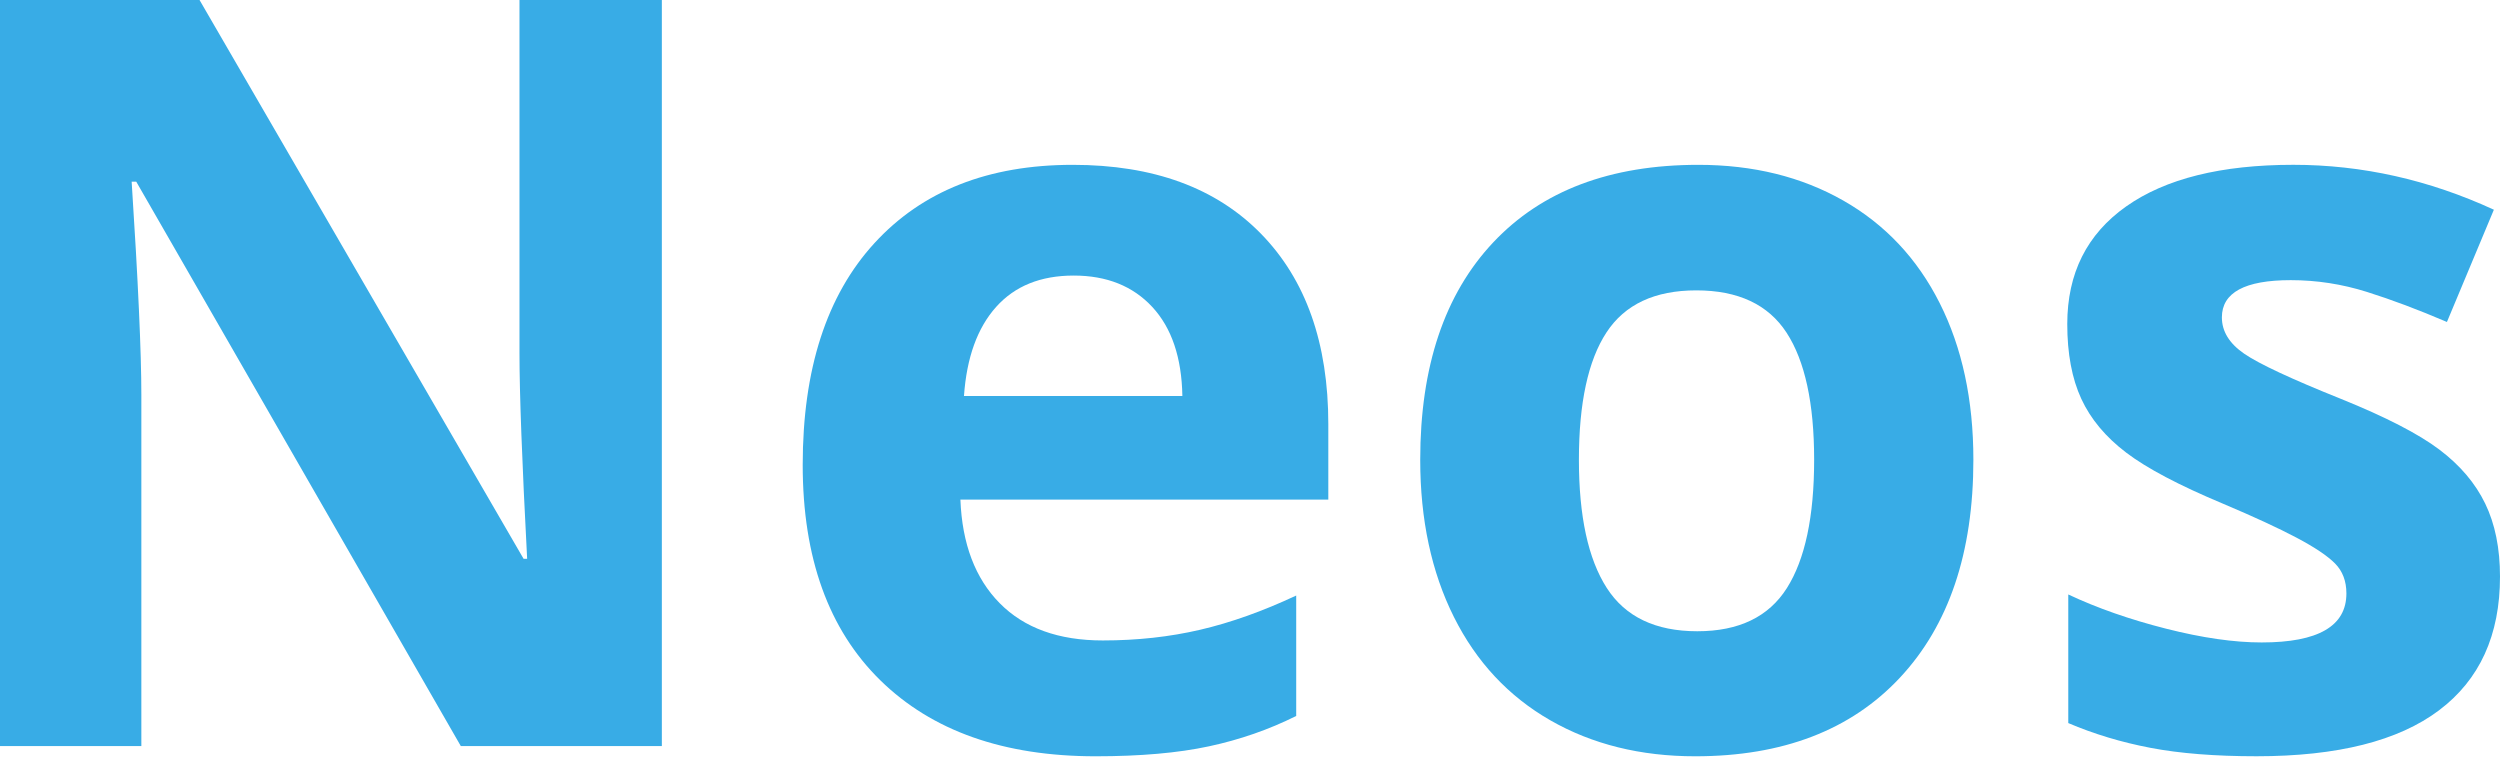
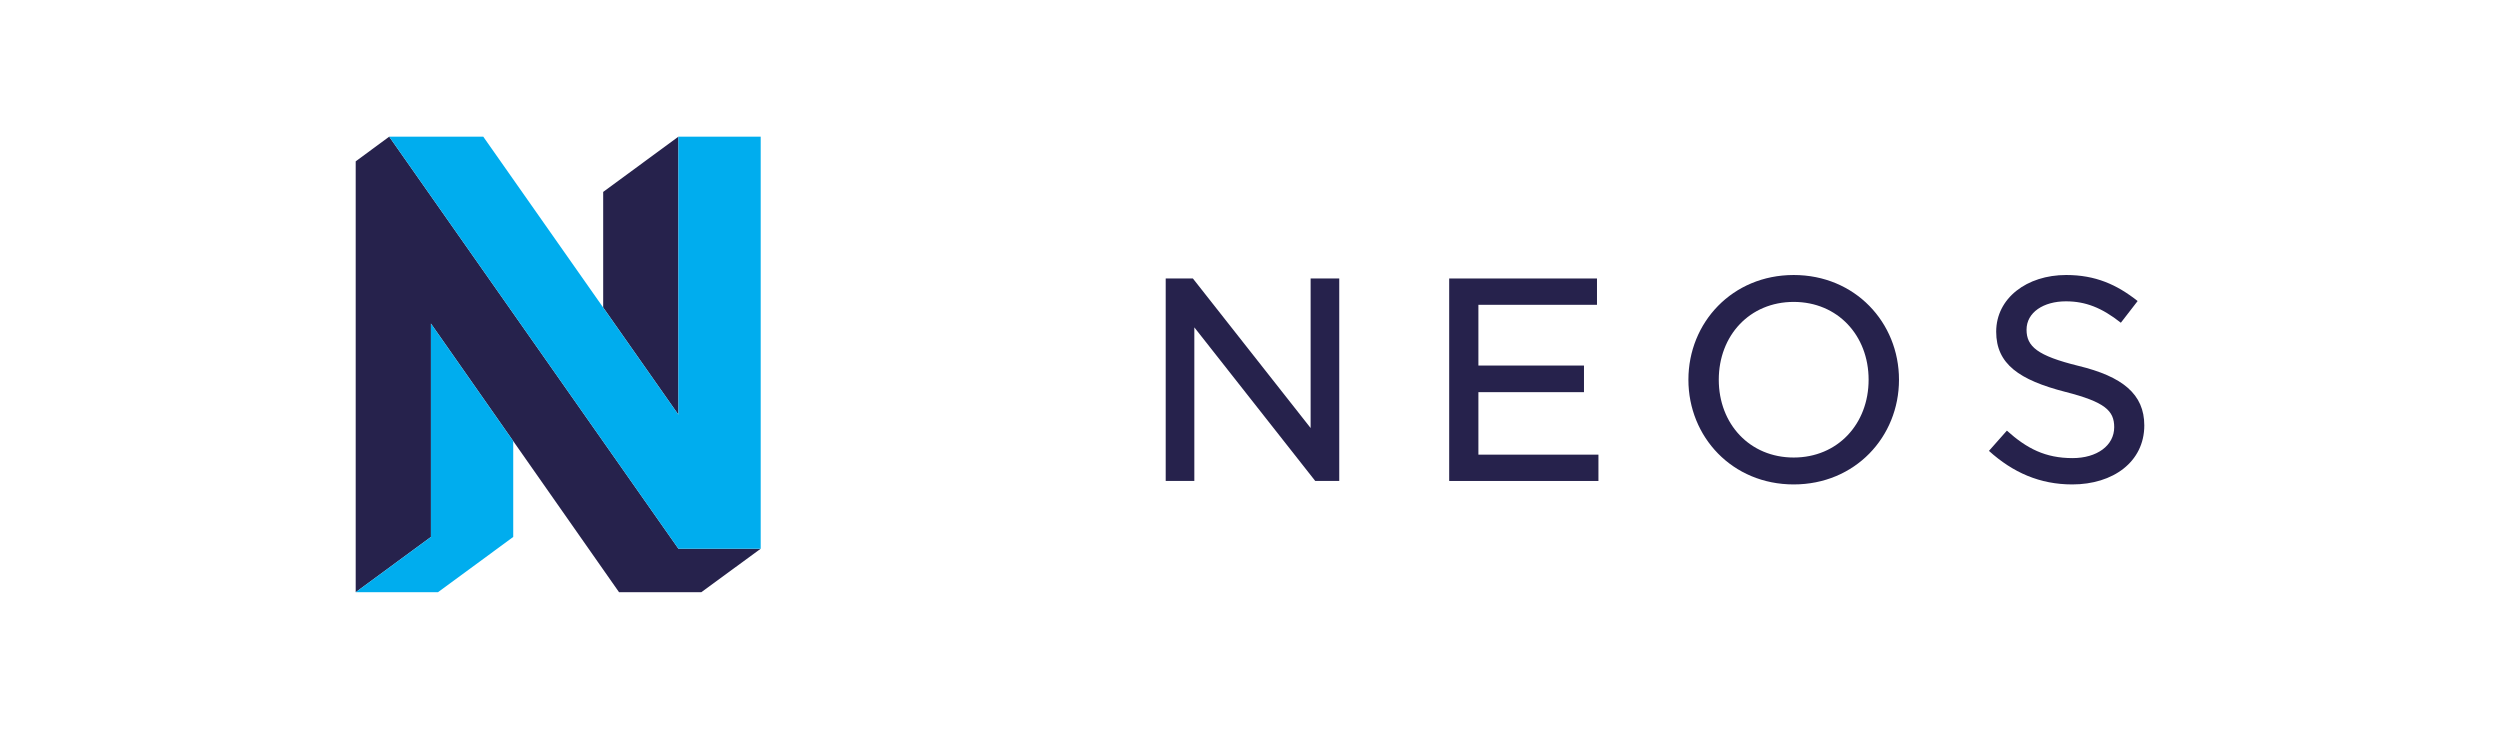
- <svg xmlns="http://www.w3.org/2000/svg" version="1.1" id="Ebene_1" x="0px" y="0px" width="86.115px" height="26.051px" viewBox="0 0 86.115 26.051" enable-background="new 0 0 86.115 26.051" xml:space="preserve">
+ <svg xmlns="http://www.w3.org/2000/svg" version="1.1" id="Layer_1" x="0px" y="0px" width="686px" height="200px" viewBox="0 0 686 200" enable-background="new 0 0 686 200" xml:space="preserve">
  <g>
-     <path fill="#38ACE6" d="M22.799,25.699h-6.926L4.693,6.258H4.535c0.223,3.434,0.334,5.883,0.334,7.348v12.094H0V0h6.873   l11.162,19.248h0.123c-0.176-3.34-0.264-5.701-0.264-7.084V0h4.904V25.699z" />
-     <path fill="#38ACE6" d="M37.74,26.051c-3.164,0-5.637-0.873-7.418-2.619s-2.672-4.219-2.672-7.418c0-3.293,0.823-5.839,2.47-7.638   s3.923-2.698,6.829-2.698c2.777,0,4.939,0.791,6.486,2.373s2.32,3.768,2.32,6.557v2.602H33.082c0.059,1.523,0.51,2.713,1.354,3.568   s2.027,1.283,3.551,1.283c1.184,0,2.303-0.123,3.357-0.369s2.156-0.639,3.305-1.178v4.148c-0.938,0.469-1.939,0.817-3.006,1.046   S39.275,26.051,37.74,26.051z M36.984,9.492c-1.137,0-2.027,0.36-2.672,1.081s-1.014,1.743-1.107,3.067h7.523   c-0.023-1.324-0.369-2.347-1.037-3.067S38.121,9.492,36.984,9.492z" />
-     <path fill="#38ACE6" d="M67.975,15.838c0,3.199-0.844,5.701-2.531,7.506s-4.037,2.707-7.049,2.707   c-1.887,0-3.551-0.413-4.992-1.239s-2.549-2.013-3.322-3.56s-1.16-3.352-1.16-5.414c0-3.211,0.838-5.707,2.514-7.488   s4.031-2.672,7.066-2.672c1.887,0,3.551,0.41,4.992,1.23s2.549,1.998,3.322,3.533S67.975,13.775,67.975,15.838z M54.387,15.838   c0,1.945,0.319,3.416,0.958,4.412s1.679,1.494,3.12,1.494c1.43,0,2.458-0.495,3.085-1.485s0.94-2.464,0.94-4.421   c0-1.945-0.316-3.404-0.949-4.377s-1.67-1.459-3.111-1.459c-1.43,0-2.461,0.483-3.094,1.45S54.387,13.881,54.387,15.838z" />
-     <path fill="#38ACE6" d="M86.115,19.863c0,2.016-0.7,3.551-2.101,4.605s-3.495,1.582-6.284,1.582c-1.43,0-2.648-0.097-3.656-0.29   s-1.951-0.478-2.83-0.853v-4.43c0.996,0.469,2.118,0.861,3.366,1.178s2.347,0.475,3.296,0.475c1.945,0,2.918-0.562,2.918-1.688   c0-0.422-0.129-0.765-0.387-1.028s-0.703-0.562-1.336-0.896s-1.477-0.724-2.531-1.169c-1.512-0.633-2.622-1.219-3.331-1.758   s-1.225-1.157-1.547-1.854s-0.483-1.556-0.483-2.575c0-1.746,0.677-3.097,2.03-4.052s3.272-1.433,5.757-1.433   c2.367,0,4.67,0.516,6.908,1.547l-1.617,3.867c-0.984-0.422-1.904-0.768-2.76-1.037S79.799,9.65,78.908,9.65   c-1.582,0-2.373,0.428-2.373,1.283c0,0.48,0.255,0.896,0.765,1.248s1.626,0.873,3.349,1.564c1.535,0.621,2.66,1.201,3.375,1.74   s1.242,1.16,1.582,1.863S86.115,18.891,86.115,19.863z" />
+     <polygon fill="#26224C" points="186.155,37.5 165.513,52.662 165.513,84.378 186.155,113.791  " />
+     <polygon fill="#26224C" points="186.155,150.565 106.797,37.5 97.604,44.273 97.604,162.5 118.247,147.338 118.247,88.79    169.865,162.5 192.445,162.5 208.736,150.565  " />
+     <polygon fill="#00ADEE" points="118.247,88.79 118.247,147.338 97.604,162.5 120.186,162.5 140.829,147.338 140.829,121.038  " />
+     <polygon fill="#00ADEE" points="186.155,113.791 186.155,37.5 208.736,37.5 208.736,150.565 186.155,150.565 106.797,37.5    132.605,37.5  " />
+     <g>
+       <path fill="#26224C" d="M327.328,76.416l32.306,41.035V76.416h7.856v55.561h-6.588L327.725,89.83v42.146h-7.856V76.416H327.328z" />
+       <path fill="#26224C" d="M438.214,76.416v7.222h-32.542v16.668h28.972v7.302h-28.972v17.146h32.939v7.224h-40.955V76.416H438.214z" />
+       <path fill="#26224C" d="M463.299,104.195c0-15.715,12.065-28.733,28.891-28.733c16.827,0,28.893,13.019,28.893,28.733    c0,15.716-12.065,28.733-28.893,28.733C475.364,132.929,463.299,119.911,463.299,104.195z M512.748,104.195    c0-12.143-8.495-21.351-20.559-21.351c-12.062,0-20.557,9.208-20.557,21.351s8.495,21.351,20.557,21.351    C504.253,125.546,512.748,116.338,512.748,104.195z" />
+       <path fill="#26224C" d="M545.768,123.721l4.919-5.556c5.482,4.922,10.559,7.539,18.021,7.539c6.667,0,11.43-3.412,11.43-8.492    c0-4.524-2.54-6.904-13.416-9.682c-12.617-3.256-18.968-7.621-18.968-16.51c0-9.208,8.415-15.559,19.206-15.559    c8.018,0,13.892,2.621,19.606,7.144l-4.603,5.954c-5.24-4.127-9.686-5.873-15.081-5.873c-6.114,0-10.798,3.016-10.798,7.779    c0,4.603,2.938,7.142,14.21,9.921c12.144,2.936,18.101,7.777,18.101,16.35c0,10-8.576,16.192-19.768,16.192    C559.736,132.929,552.356,129.675,545.768,123.721z" />
+     </g>
  </g>
</svg>
